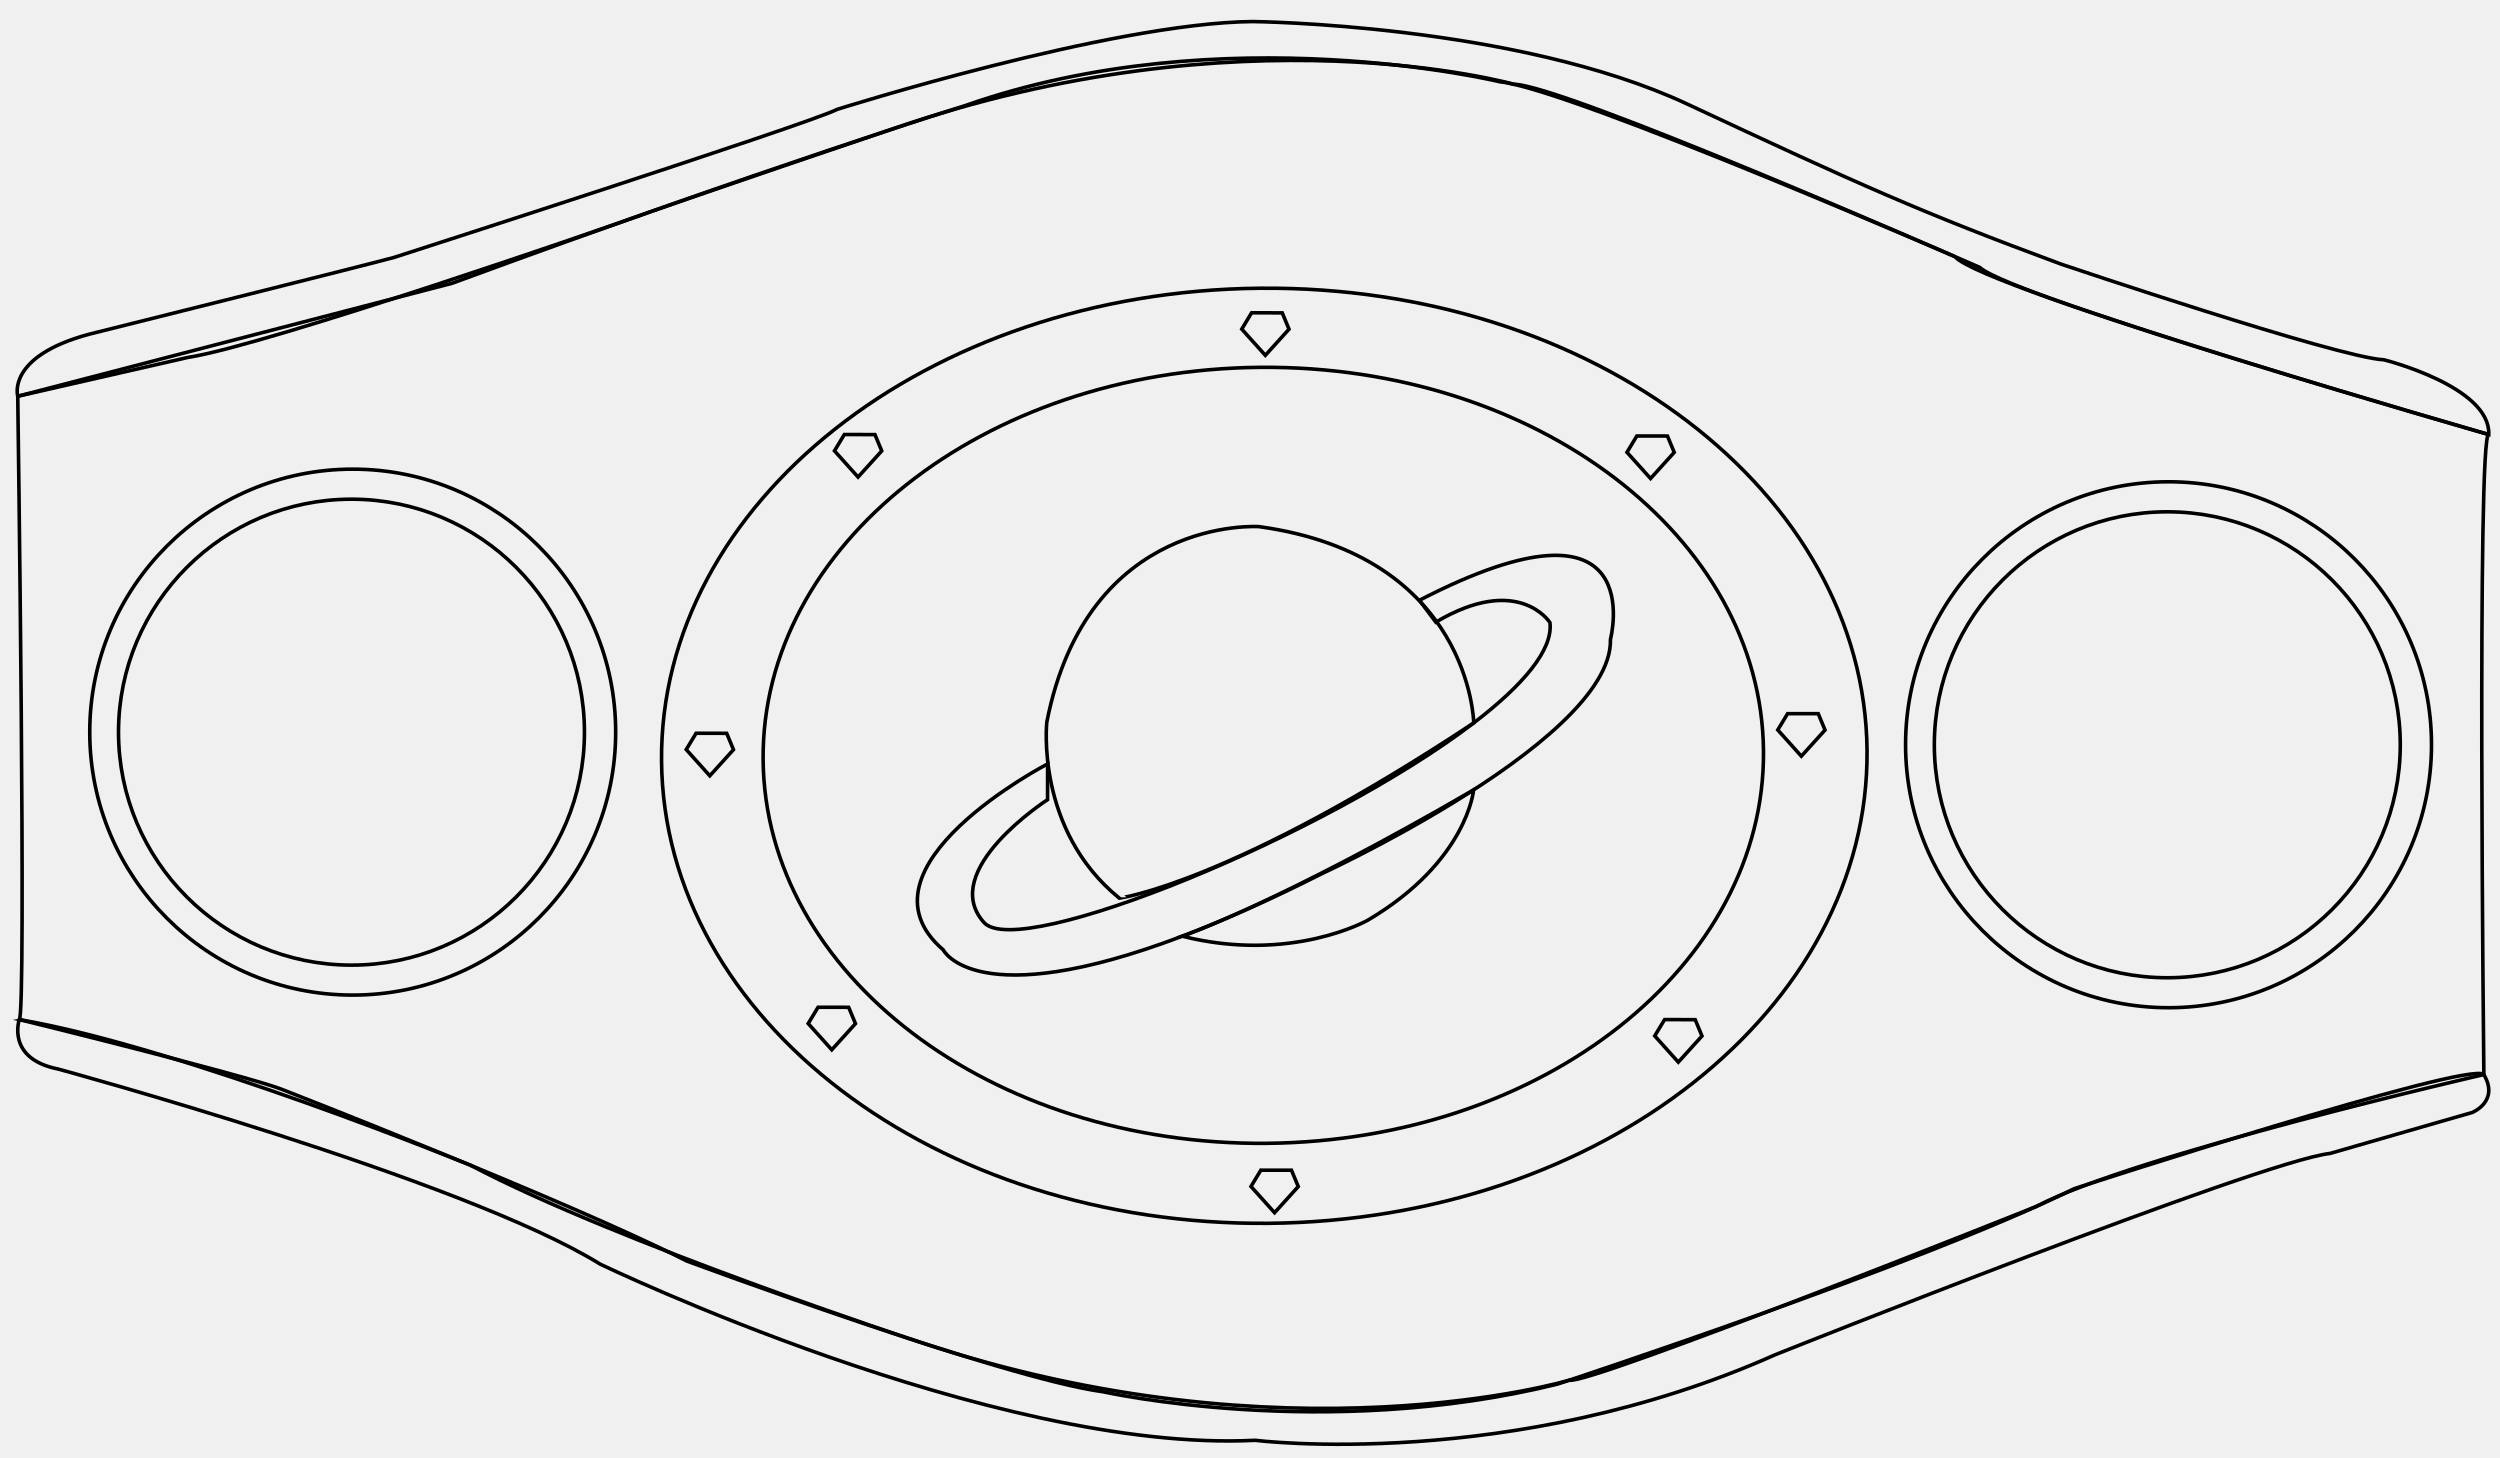
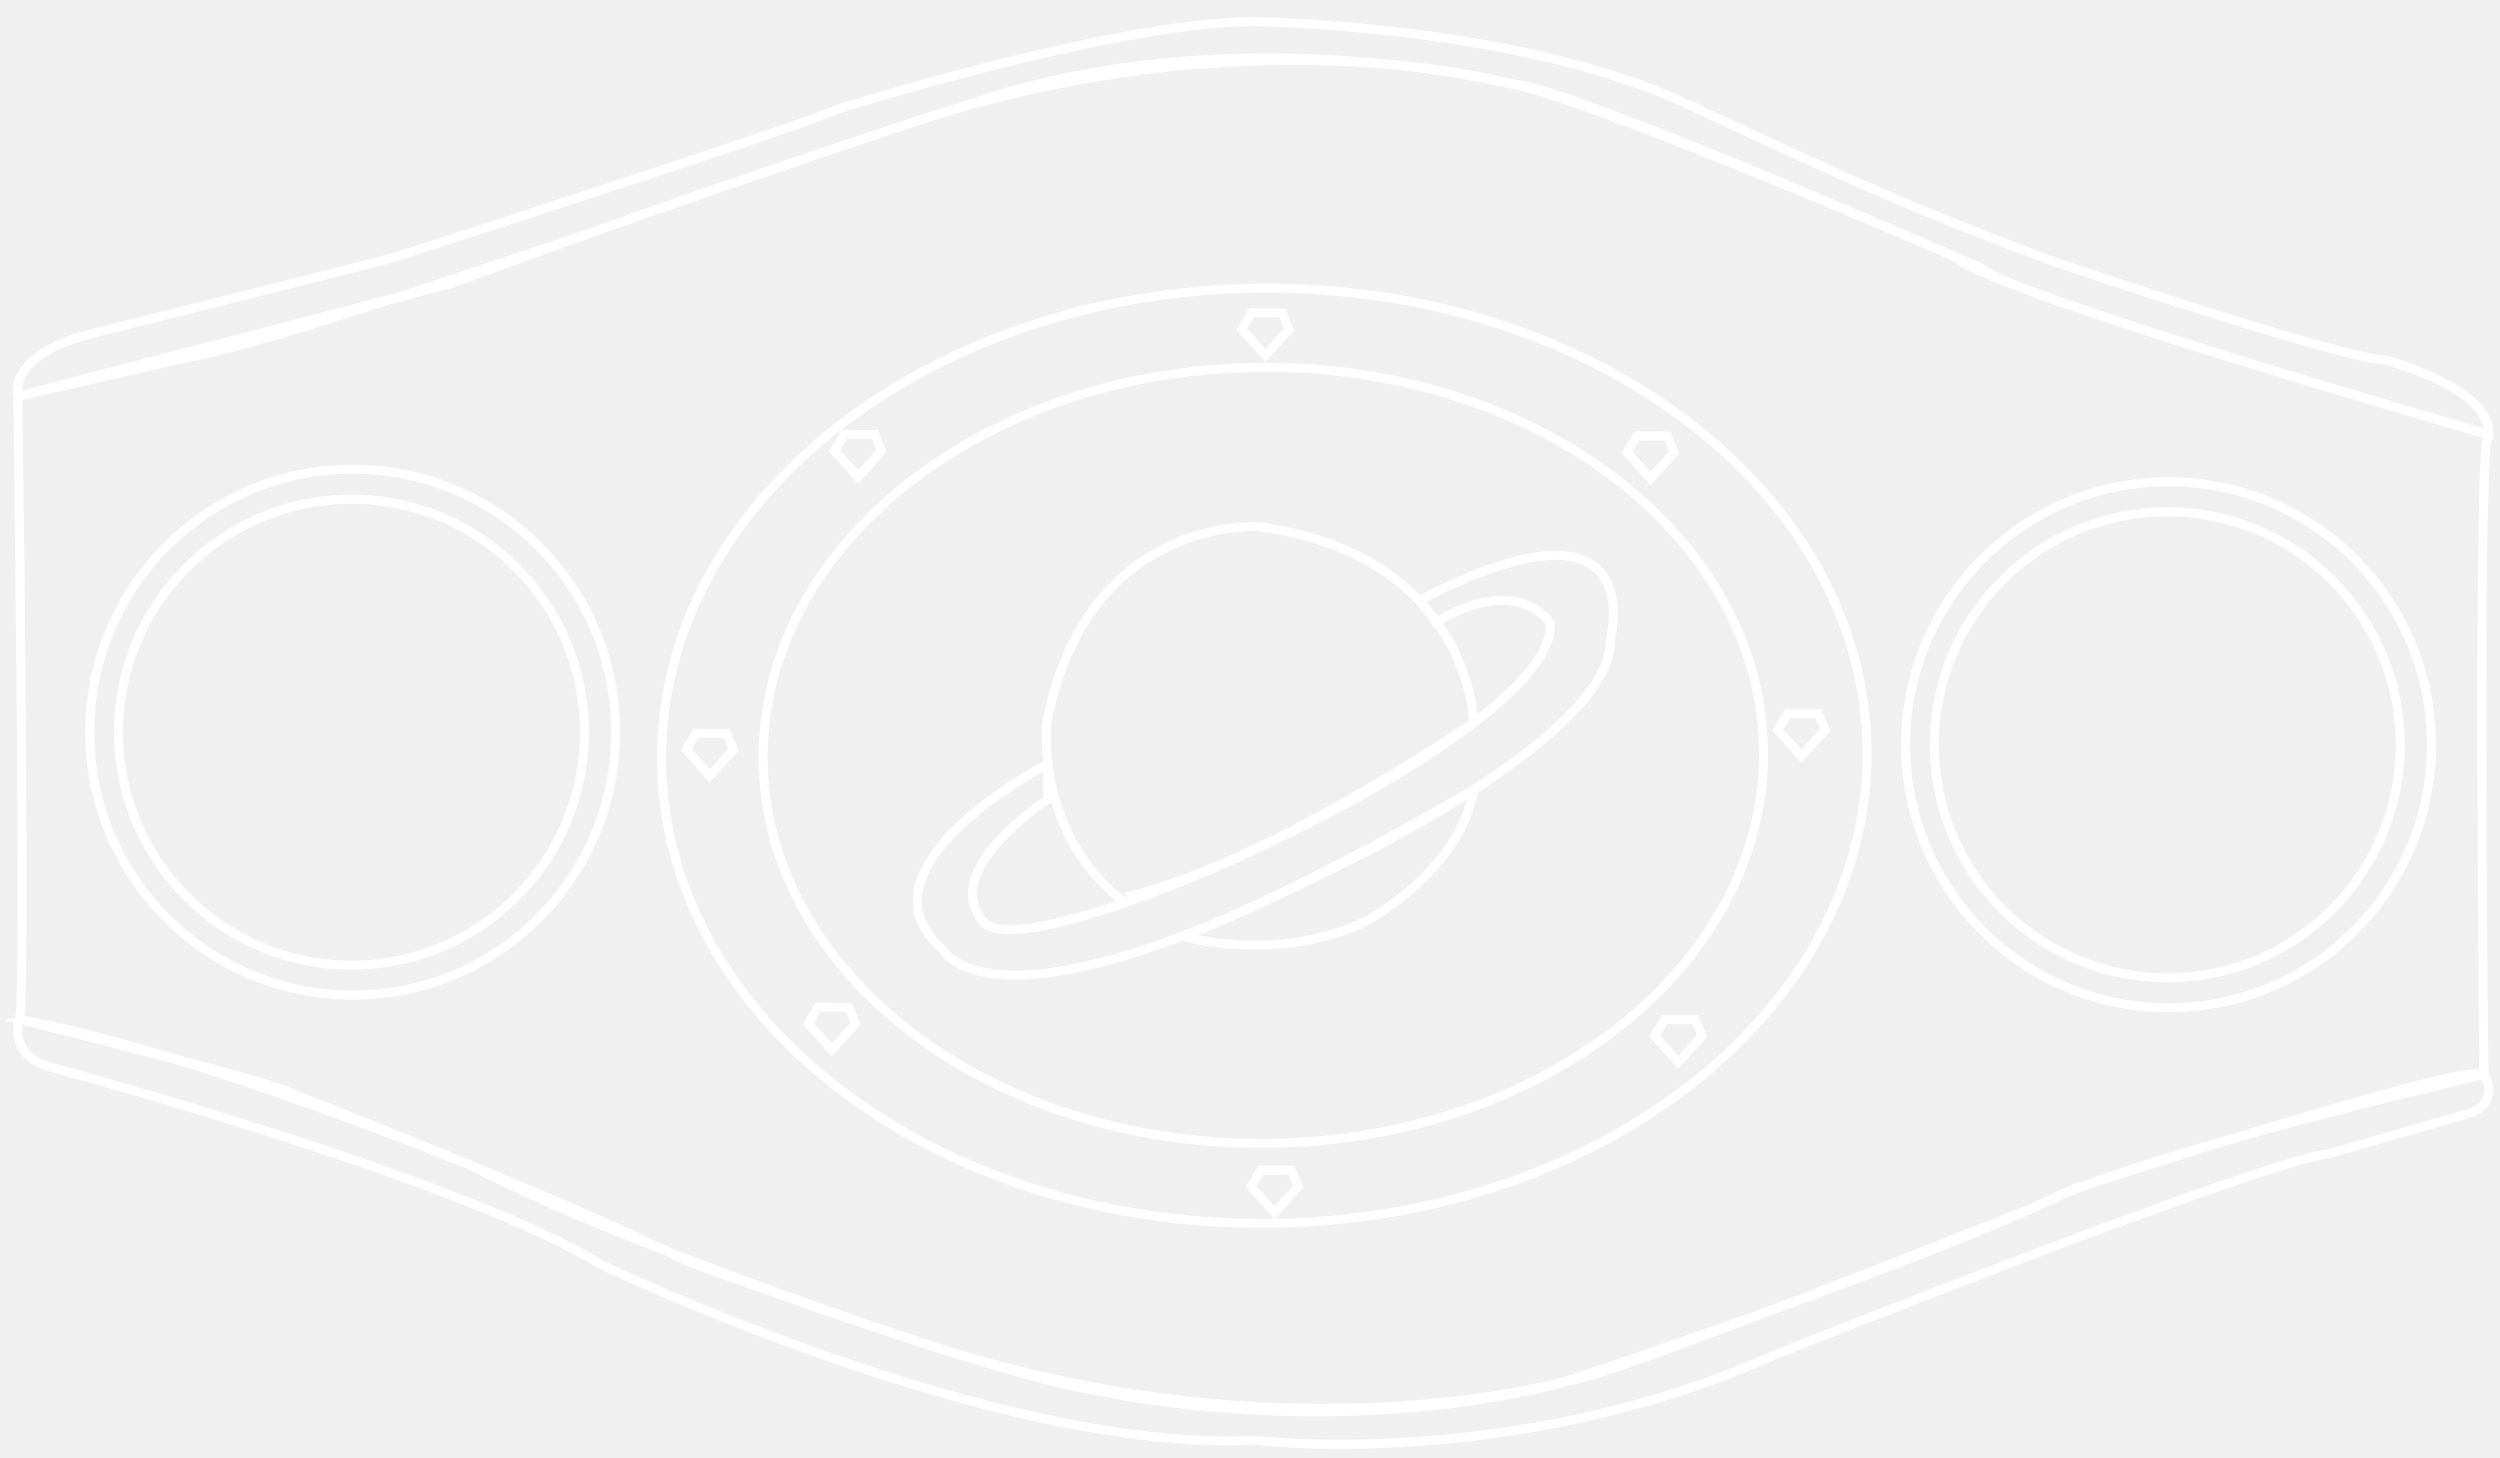
- <svg xmlns="http://www.w3.org/2000/svg" version="1.1" id="Layer_2" x="0px" y="0px" width="694px" height="404.667px" viewBox="0 0 694 404.667" enable-background="new 0 0 694 404.667" xml:space="preserve">
-   <path fill="none" stroke="#000000" stroke-miterlimit="10" d="M4.926,110c0,0-3.293-11.058,19.986-17.265  c0,0,79.92-19.93,84.575-21.305c0,0,115.009-37.02,122.974-41.09c0,0,76.023-24.008,115.238-24.355c0,0,73.228,0.685,120.758,22.931  c47.533,22.248,64.936,30.093,103.731,44.417c0,0,76.898,25.987,89.571,26.542c0,0,29.674,7.413,29.125,20.751  c0,0-131.947-37.842-141.356-46.425c0,0-113.778-49.661-133.129-51.489c0,0-76.834-18.653-148.613,6.65  c0,0-53.189,16.472-142.236,49.262L4.926,110z" />
-   <path fill="none" stroke="#000000" stroke-miterlimit="10" d="M4.926,110c0,0,2.425,172.347,0.431,173.03  c0,0,62.807,15.444,72.841,19.355c0,0,80.281,31.289,112.427,47.672c0,0,87.625,32.56,115.659,36.311  c0,0,61.458,13.79,125.986-2.114c0,0,101.044-33.23,143.526-54.274c0,0,109.688-35.64,113.723-31.676  c0,0-1.98-178.984,1.366-177.678c0,0-140.638-40.331-148.218-49.398c0,0-109.022-47.764-122.475-47.847  c0,0-75.194-21.305-172.924,12.59c0,0-56.016,18.932-76.117,26.14c0,0-96.855,33.713-119.041,37.12L4.926,110z" />
-   <path fill="none" stroke="#000000" stroke-miterlimit="10" d="M5.357,283.031c0,0-3.738,10.864,10.788,13.736  c0,0,112.275,30.506,150.485,54.168c0,0,109.138,52.536,181.775,48.893c0,0,71.247,8.87,144.461-23.78  c0,0,134.529-53.693,154.011-55.866l30.424-8.771l8.978-2.579c0,0,7.641-3.063,3.24-10.527c0,0-97.573,22.38-124.23,36.607  c0,0-124.467,49.775-129.671,48.231c0,0-78.242,23.361-180.419-10.612c0,0-83.994-27.611-124.499-49.016  C130.699,323.515,50.762,290.798,5.357,283.031z" />
-   <g>
+ <svg xmlns="http://www.w3.org/2000/svg" version="1.1" x="0px" y="0px" width="100%" height="100%" viewBox="0 0 694 404.667" enable-background="new 0 0 694 404.667" xml:space="preserve">
+   <g id="Layer_1">
+ </g>
+   <g id="Layer_2">
+     <path fill="none" stroke="#ffffff" stroke-width="2.5" stroke-miterlimit="10" d="M4.926,110c0,0-3.293-11.058,19.986-17.265   c0,0,79.92-19.93,84.575-21.305c0,0,115.009-37.02,122.974-41.09c0,0,76.023-24.008,115.238-24.355   c0,0,73.228,0.685,120.758,22.931c47.533,22.248,64.936,30.093,103.731,44.417c0,0,76.898,25.987,89.571,26.542   c0,0,29.674,7.413,29.125,20.751c0,0-131.947-37.842-141.356-46.425c0,0-113.778-49.661-133.129-51.489   c0,0-76.834-18.653-148.613,6.65c0,0-53.189,16.472-142.236,49.262L4.926,110z" />
+     <path fill="none" stroke="#ffffff" stroke-width="2.5" stroke-miterlimit="10" d="M4.926,110c0,0,2.425,172.347,0.431,173.03   c0,0,62.807,15.444,72.841,19.355c0,0,80.281,31.289,112.427,47.672c0,0,87.625,32.56,115.659,36.311   c0,0,61.458,13.79,125.986-2.114c0,0,101.044-33.23,143.526-54.274c0,0,109.688-35.64,113.723-31.676   c0,0-1.98-178.984,1.366-177.678c0,0-140.638-40.331-148.218-49.398c0,0-109.022-47.764-122.475-47.847   c0,0-75.194-21.305-172.924,12.59c0,0-56.016,18.932-76.117,26.14c0,0-96.855,33.713-119.041,37.12L4.926,110z" />
+     <path fill="none" stroke="#ffffff" stroke-width="2.5" stroke-miterlimit="10" d="M5.357,283.031c0,0-3.738,10.864,10.788,13.736   c0,0,112.275,30.506,150.485,54.168c0,0,109.138,52.536,181.775,48.893c0,0,71.247,8.87,144.461-23.78   c0,0,134.529-53.693,154.011-55.866l30.424-8.771l8.978-2.579c0,0,7.641-3.063,3.24-10.527c0,0-97.573,22.38-124.23,36.607   c0,0-124.467,49.775-129.671,48.231c0,0-78.242,23.361-180.419-10.612c0,0-83.994-27.611-124.499-49.016   C130.699,323.515,50.762,290.798,5.357,283.031z" />
    <g>
-       <circle fill="none" stroke="#000000" stroke-miterlimit="10" cx="97.571" cy="203.247" r="64.673" />
-       <circle fill="none" stroke="#000000" stroke-miterlimit="10" cx="97.912" cy="203.237" r="73" />
+       <g>
+         <circle fill="none" stroke="#ffffff" stroke-width="2.5" stroke-miterlimit="10" cx="97.571" cy="203.247" r="64.673" />
+         <circle fill="none" stroke="#ffffff" stroke-width="2.5" stroke-miterlimit="10" cx="97.912" cy="203.237" r="73" />
+       </g>
+     </g>
+     <g>
+       <g>
+         <circle fill="none" stroke="#ffffff" stroke-width="2.5" stroke-miterlimit="10" cx="601.643" cy="206.751" r="64.674" />
+         <circle fill="none" stroke="#ffffff" stroke-width="2.5" stroke-miterlimit="10" cx="601.985" cy="206.742" r="73" />
+       </g>
+     </g>
+     <g>
+       <polygon fill="none" stroke="#ffffff" stroke-width="2.5" stroke-miterlimit="10" points="493.507,202.63 496.242,198.104     504.745,198.12 506.626,202.654 500.052,209.911   " />
+       <g>
+         <g>
+           <ellipse transform="matrix(-1 0.0089 -0.0089 -1 703.2749 416.2291)" fill="none" stroke="#ffffff" stroke-width="2.5" stroke-miterlimit="10" cx="350.716" cy="209.671" rx="138.851" ry="107.705" />
+           <ellipse transform="matrix(-1 0.0089 -0.0089 -1 703.8253 416.473)" fill="none" stroke="#ffffff" stroke-width="2.5" stroke-miterlimit="10" cx="350.99" cy="209.795" rx="167.323" ry="129.789" />
+         </g>
+         <polygon fill="none" stroke="#ffffff" stroke-width="2.5" stroke-miterlimit="10" points="344.709,91.358 347.445,86.832      355.948,86.848 357.829,91.382 351.255,98.639    " />
+         <polygon fill="none" stroke="#ffffff" stroke-width="2.5" stroke-miterlimit="10" points="347.275,329.364 350.011,324.837      358.514,324.853 360.395,329.387 353.82,336.644    " />
+         <polygon fill="none" stroke="#ffffff" stroke-width="2.5" stroke-miterlimit="10" points="190.496,208.078 193.232,203.551      201.735,203.567 203.615,208.101 197.042,215.358    " />
+         <polygon fill="none" stroke="#ffffff" stroke-width="2.5" stroke-miterlimit="10" points="451.647,125.554 454.383,121.027      462.886,121.043 464.767,125.578 458.192,132.834    " />
+         <polygon fill="none" stroke="#ffffff" stroke-width="2.5" stroke-miterlimit="10" points="231.647,125.152 234.383,120.626      242.886,120.642 244.767,125.176 238.193,132.433    " />
+         <polygon fill="none" stroke="#ffffff" stroke-width="2.5" stroke-miterlimit="10" points="459.352,287.568 462.087,283.042      470.59,283.057 472.471,287.592 465.896,294.848    " />
+         <polygon fill="none" stroke="#ffffff" stroke-width="2.5" stroke-miterlimit="10" points="224.357,284.139 227.093,279.613      235.596,279.628 237.477,284.164 230.903,291.419    " />
+       </g>
+       <g>
+         <path fill="none" stroke="#ffffff" stroke-width="2.5" stroke-miterlimit="10" d="M409.111,200.681c0,0-0.771-46.374-59.596-54.486     c0,0-47.63-3.323-58.922,54.27c0,0-3.263,29.891,20.132,48.865C310.726,249.331,341.605,245.326,409.111,200.681z" />
+         <g>
+           <path fill="none" stroke="#ffffff" stroke-width="2.5" stroke-miterlimit="10" d="M398.583,172.701      c23.031-13.62,31.68,0.131,31.68,0.131c0.935,7.592-7.608,17.493-21.151,27.849c-40.622,31.067-126.315,66.225-135.972,55.394      c-12.877-14.445,17.66-34.085,17.66-34.085l0.019-9.93c0,0-55.506,28.803-28.982,51.621c0,0,8.897,17.993,66.324-3.782      c11.096-4.207,24.025-9.898,39.033-17.491c0,0,17.73-8.18,36.476-19.727c21.236-13.077,43.79-30.474,43.389-45.189      c0,0,11.648-44.26-53.035-10.852L398.583,172.701z" />
+         </g>
+         <g>
+           <path fill="none" stroke="#ffffff" stroke-width="2.5" stroke-miterlimit="10" d="M409.077,219.274      c0,0-1.732,19.837-29.357,36.165c0,0-21.196,12.058-51.519,4.46C328.201,259.899,354.9,250.729,409.077,219.274z" />
+         </g>
+       </g>
+       <path fill="none" stroke="#ffffff" stroke-width="2.5" stroke-miterlimit="10" d="M380.495,81.915" />
    </g>
  </g>
-   <g>
-     <g>
-       <circle fill="none" stroke="#000000" stroke-miterlimit="10" cx="601.643" cy="206.751" r="64.674" />
-       <circle fill="none" stroke="#000000" stroke-miterlimit="10" cx="601.985" cy="206.742" r="73" />
-     </g>
-   </g>
-   <g>
-     <polygon fill="none" stroke="#000000" stroke-miterlimit="10" points="493.507,202.63 496.242,198.104 504.745,198.12    506.626,202.654 500.052,209.911  " />
-     <g>
-       <g>
-         <ellipse transform="matrix(-1 0.0089 -0.0089 -1 703.2749 416.2291)" fill="none" stroke="#000000" stroke-miterlimit="10" cx="350.716" cy="209.671" rx="138.851" ry="107.705" />
-         <ellipse transform="matrix(-1 0.0089 -0.0089 -1 703.8253 416.473)" fill="none" stroke="#000000" stroke-miterlimit="10" cx="350.99" cy="209.795" rx="167.323" ry="129.789" />
-       </g>
-       <polygon fill="none" stroke="#000000" stroke-miterlimit="10" points="344.709,91.358 347.445,86.832 355.948,86.848     357.829,91.382 351.255,98.639   " />
-       <polygon fill="none" stroke="#000000" stroke-miterlimit="10" points="347.275,329.364 350.011,324.837 358.514,324.853     360.395,329.387 353.82,336.644   " />
-       <polygon fill="none" stroke="#000000" stroke-miterlimit="10" points="190.496,208.078 193.232,203.551 201.735,203.567     203.615,208.101 197.042,215.358   " />
-       <polygon fill="none" stroke="#000000" stroke-miterlimit="10" points="451.647,125.554 454.383,121.027 462.886,121.043     464.767,125.578 458.192,132.834   " />
-       <polygon fill="none" stroke="#000000" stroke-miterlimit="10" points="231.647,125.152 234.383,120.626 242.886,120.642     244.767,125.176 238.193,132.433   " />
-       <polygon fill="none" stroke="#000000" stroke-miterlimit="10" points="459.352,287.568 462.087,283.042 470.59,283.057     472.471,287.592 465.896,294.848   " />
-       <polygon fill="none" stroke="#000000" stroke-miterlimit="10" points="224.357,284.139 227.093,279.613 235.596,279.628     237.477,284.164 230.903,291.419   " />
-     </g>
-     <g>
-       <path fill="none" stroke="#000000" stroke-miterlimit="10" d="M409.111,200.681c0,0-0.771-46.374-59.596-54.486    c0,0-47.63-3.323-58.922,54.27c0,0-3.263,29.891,20.132,48.865C310.726,249.331,341.605,245.326,409.111,200.681z" />
-       <g>
-         <path fill="none" stroke="#000000" stroke-miterlimit="10" d="M398.583,172.701c23.031-13.62,31.68,0.131,31.68,0.131     c0.935,7.592-7.608,17.493-21.151,27.849c-40.622,31.067-126.315,66.225-135.972,55.394     c-12.877-14.445,17.66-34.085,17.66-34.085l0.019-9.93c0,0-55.506,28.803-28.982,51.621c0,0,8.897,17.993,66.324-3.782     c11.096-4.207,24.025-9.898,39.033-17.491c0,0,17.73-8.18,36.476-19.727c21.236-13.077,43.79-30.474,43.389-45.189     c0,0,11.648-44.26-53.035-10.852L398.583,172.701z" />
-       </g>
-       <g>
-         <path fill="none" d="M409.077,219.274c0,0-1.732,19.837-29.357,36.165c0,0-21.196,12.058-51.519,4.46     C328.201,259.899,354.9,250.729,409.077,219.274z" />
-         <path fill="none" stroke="#000000" stroke-miterlimit="10" d="M409.077,219.274c0,0-1.732,19.837-29.357,36.165     c0,0-21.196,12.058-51.519,4.46C328.201,259.899,354.9,250.729,409.077,219.274z" />
-       </g>
-     </g>
-     <path fill="none" stroke="#000000" stroke-miterlimit="10" d="M380.495,81.915" />
-   </g>
</svg>
